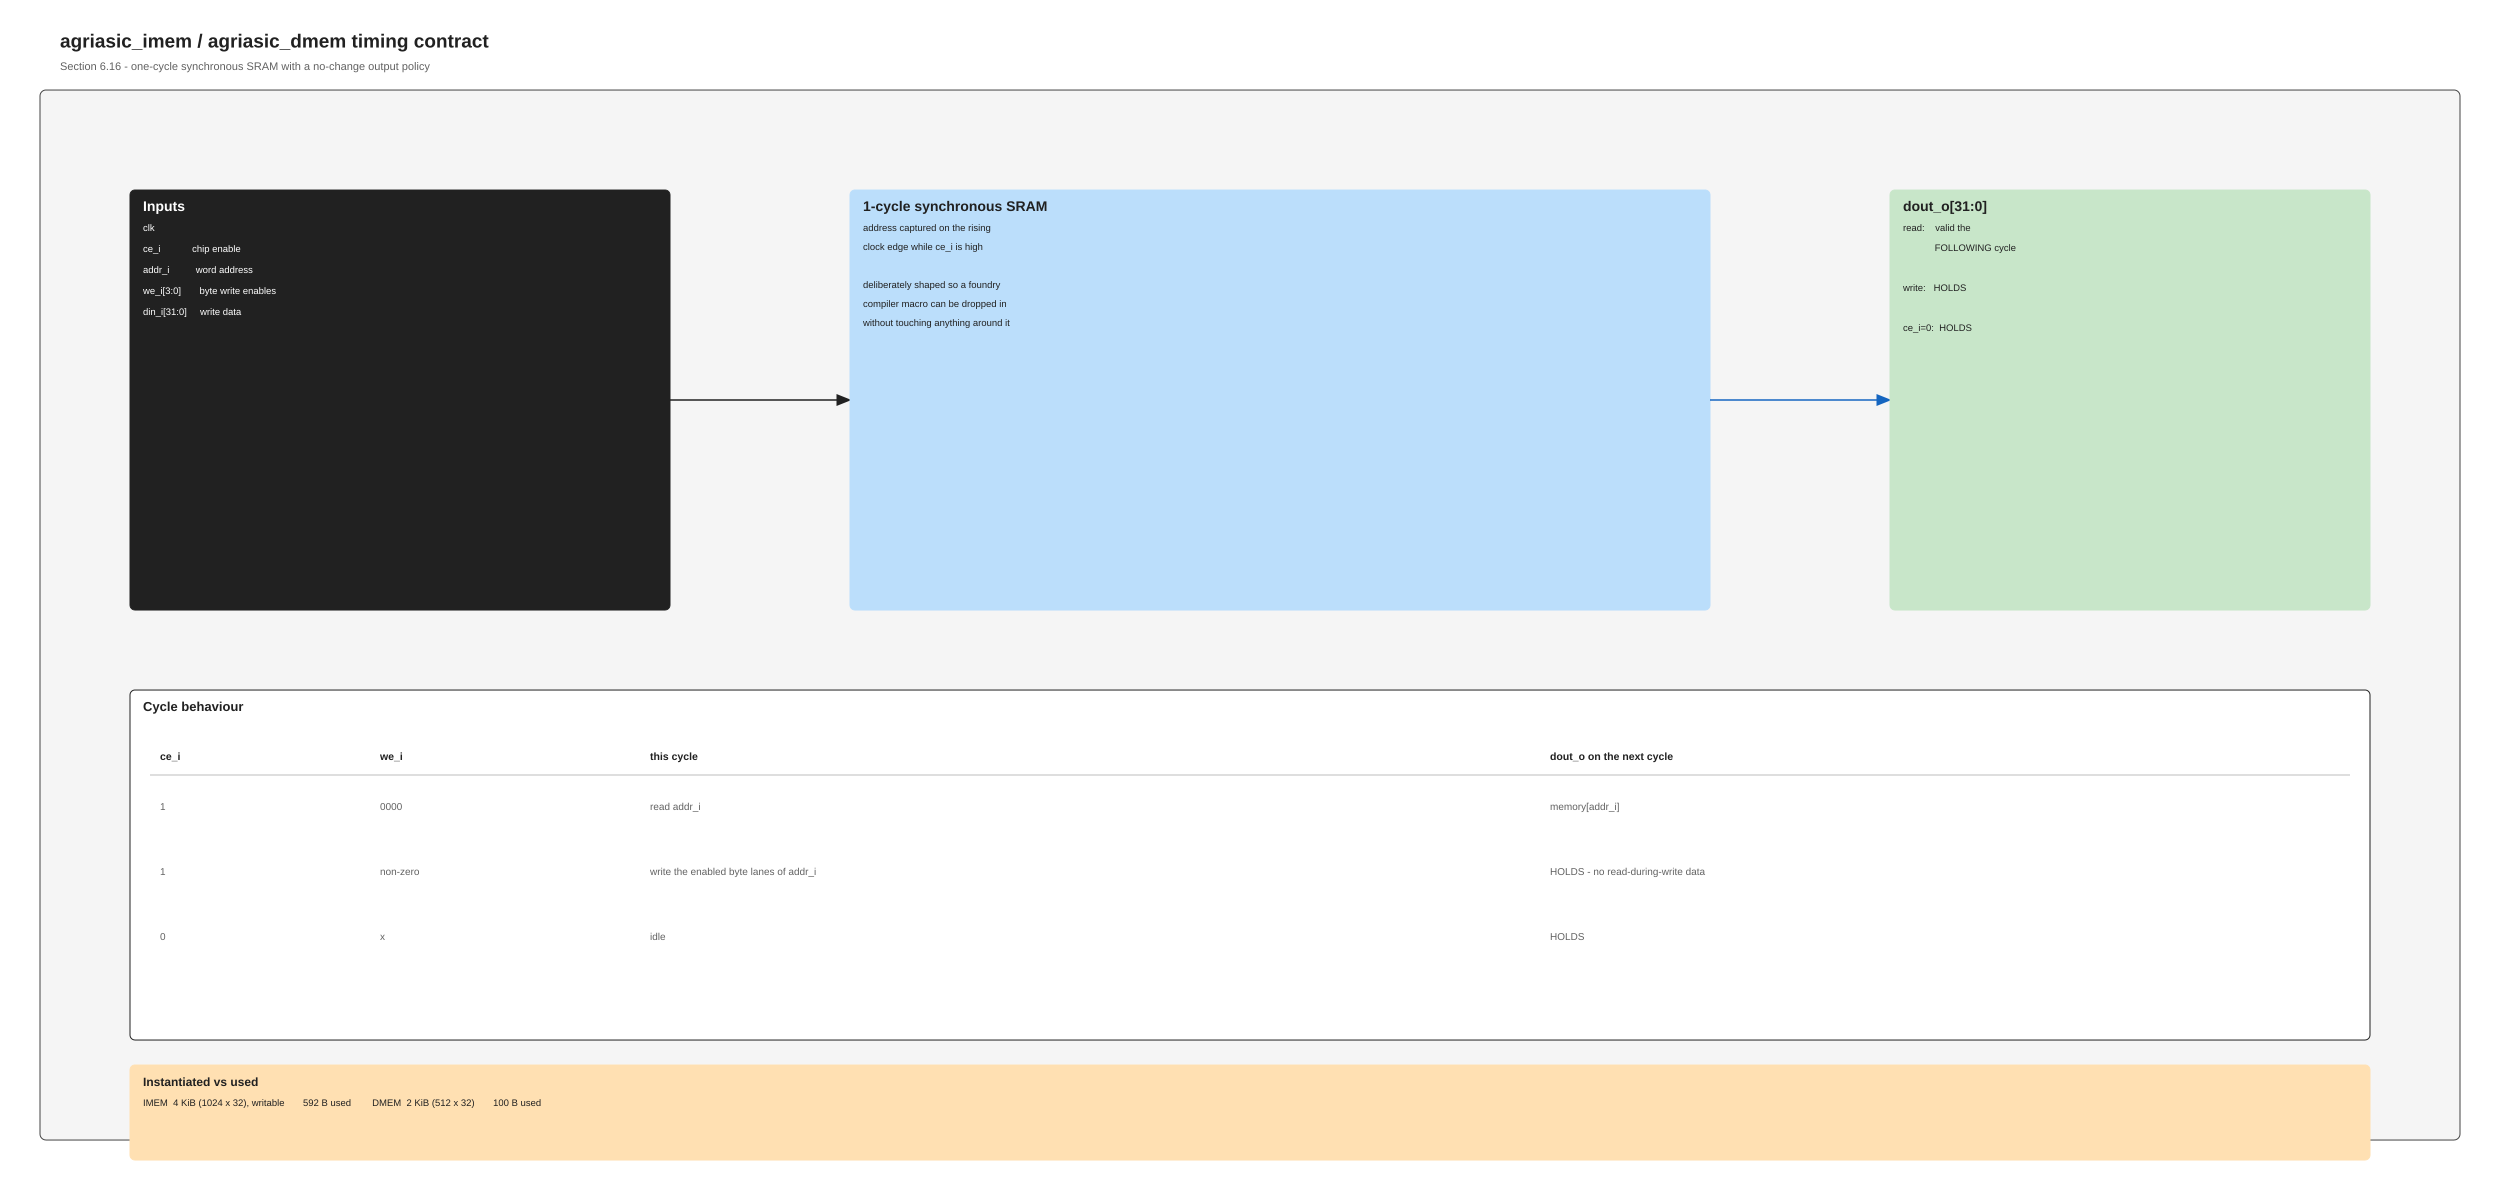
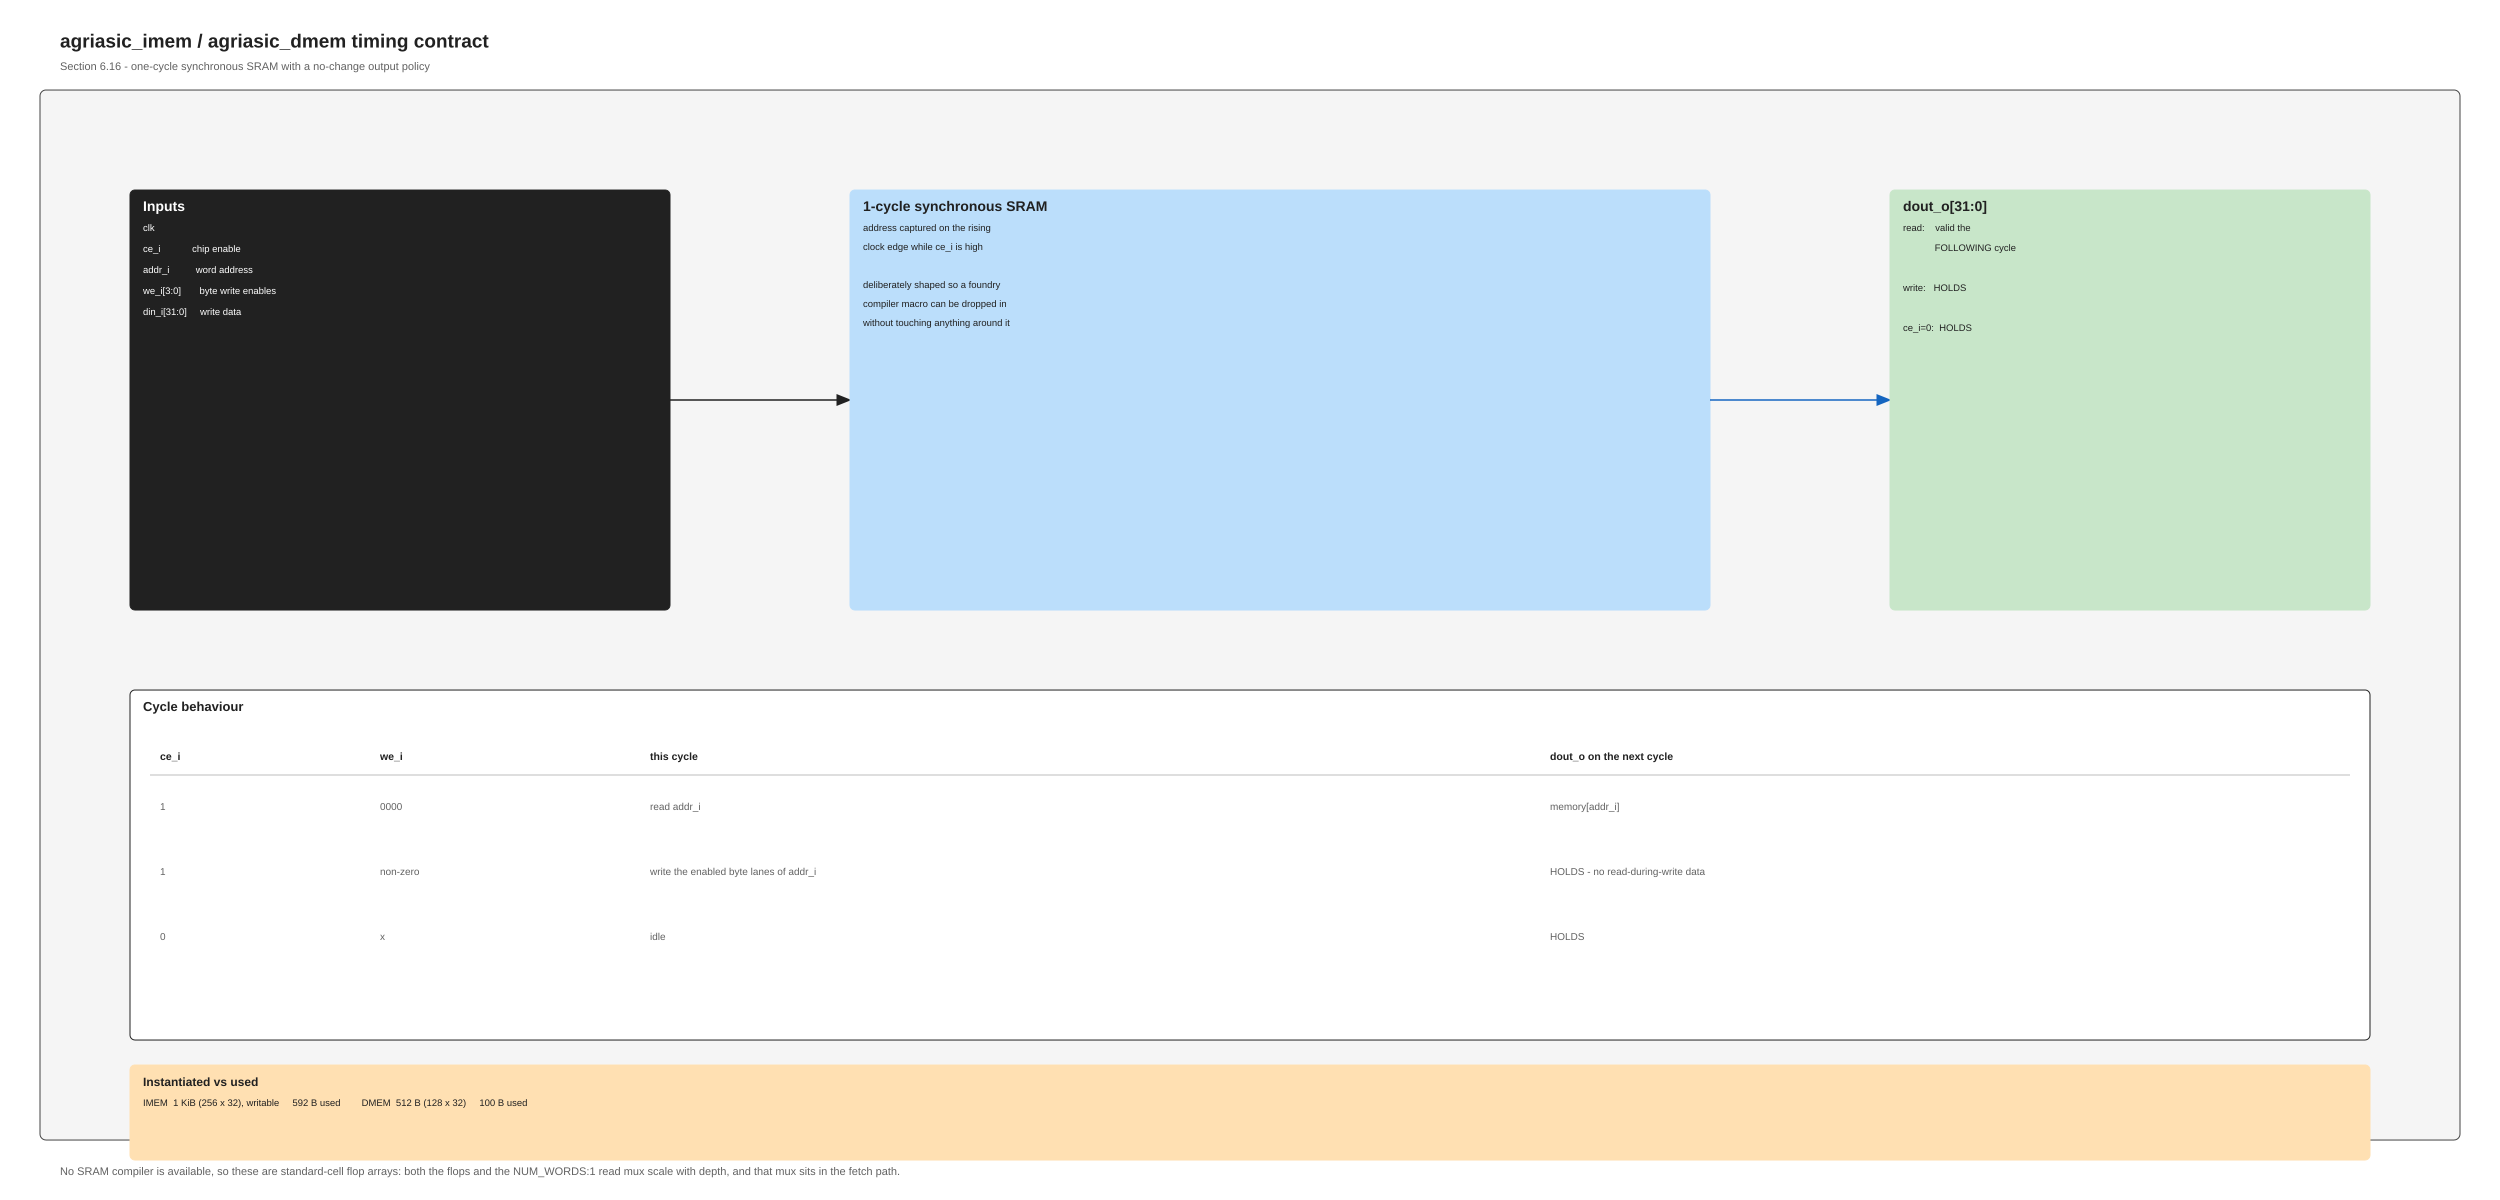
<svg xmlns="http://www.w3.org/2000/svg" width="5000" height="2400" viewBox="0 0 5000 2400" role="img" aria-labelledby="t d">
  <defs>
    <marker id="mb" markerWidth="10" markerHeight="8" refX="9" refY="4" orient="auto">
      <path d="M0,0 L10,4 L0,8 z" fill="#1565C0" />
    </marker>
    <marker id="mg" markerWidth="10" markerHeight="8" refX="9" refY="4" orient="auto">
      <path d="M0,0 L10,4 L0,8 z" fill="#1B5E20" />
    </marker>
    <marker id="mo" markerWidth="10" markerHeight="8" refX="9" refY="4" orient="auto">
      <path d="M0,0 L10,4 L0,8 z" fill="#E65100" />
    </marker>
    <marker id="mp" markerWidth="10" markerHeight="8" refX="9" refY="4" orient="auto">
      <path d="M0,0 L10,4 L0,8 z" fill="#7B1FA2" />
    </marker>
    <marker id="mr" markerWidth="10" markerHeight="8" refX="9" refY="4" orient="auto">
      <path d="M0,0 L10,4 L0,8 z" fill="#B71C1C" />
    </marker>
    <marker id="mk" markerWidth="10" markerHeight="8" refX="9" refY="4" orient="auto">
      <path d="M0,0 L10,4 L0,8 z" fill="#212121" />
    </marker>
    <marker id="my" markerWidth="10" markerHeight="8" refX="9" refY="4" orient="auto">
      <path d="M0,0 L10,4 L0,8 z" fill="#616161" />
    </marker>
  </defs>
  <rect width="5000" height="2400" fill="#fff" />
  <text x="120" y="95" font-family="Arial" font-size="38" font-weight="700" fill="#212121">agriasic_imem / agriasic_dmem timing contract</text>
  <text x="120" y="140" font-family="Arial" font-size="22" fill="#616161">Section 6.16 - one-cycle synchronous SRAM with a no-change output policy</text>
  <rect x="80" y="180" width="4840" height="2100" rx="12" fill="#F5F5F5" stroke="#444" stroke-width="2" />
  <rect x="260" y="380" width="1080" height="840" rx="10" fill="#212121" stroke="#212121" stroke-width="2" />
  <text x="286" y="422" font-family="Arial" font-size="28" font-weight="700" fill="#fff" xml:space="preserve">Inputs</text>
  <text x="286" y="462" font-family="Arial" font-size="19" fill="#fff" xml:space="preserve">clk</text>
  <text x="286" y="504" font-family="Arial" font-size="19" fill="#fff" xml:space="preserve">ce_i            chip enable</text>
  <text x="286" y="546" font-family="Arial" font-size="19" fill="#fff" xml:space="preserve">addr_i          word address</text>
  <text x="286" y="588" font-family="Arial" font-size="19" fill="#fff" xml:space="preserve">we_i[3:0]       byte write enables</text>
  <text x="286" y="630" font-family="Arial" font-size="19" fill="#fff" xml:space="preserve">din_i[31:0]     write data</text>
  <line x1="1340" y1="800" x2="1700" y2="800" stroke="#212121" stroke-width="3" marker-end="url(#mk)" />
  <rect x="1700" y="380" width="1720" height="840" rx="10" fill="#BBDEFB" stroke="#BBDEFB" stroke-width="2" />
  <text x="1726" y="422" font-family="Arial" font-size="28" font-weight="700" fill="#212121" xml:space="preserve">1-cycle synchronous SRAM</text>
  <text x="1726" y="462" font-family="Arial" font-size="19" fill="#212121" xml:space="preserve">address captured on the rising</text>
  <text x="1726" y="500" font-family="Arial" font-size="19" fill="#212121" xml:space="preserve">clock edge while ce_i is high</text>
  <text x="1726" y="538" font-family="Arial" font-size="19" fill="#212121" xml:space="preserve" />
  <text x="1726" y="576" font-family="Arial" font-size="19" fill="#212121" xml:space="preserve">deliberately shaped so a foundry</text>
  <text x="1726" y="614" font-family="Arial" font-size="19" fill="#212121" xml:space="preserve">compiler macro can be dropped in</text>
  <text x="1726" y="652" font-family="Arial" font-size="19" fill="#212121" xml:space="preserve">without touching anything around it</text>
  <line x1="3420" y1="800" x2="3780" y2="800" stroke="#1565C0" stroke-width="3" marker-end="url(#mb)" />
  <rect x="3780" y="380" width="960" height="840" rx="10" fill="#C8E6C9" stroke="#C8E6C9" stroke-width="2" />
  <text x="3806" y="422" font-family="Arial" font-size="28" font-weight="700" fill="#212121" xml:space="preserve">dout_o[31:0]</text>
  <text x="3806" y="462" font-family="Arial" font-size="19" fill="#212121" xml:space="preserve">read:    valid the</text>
  <text x="3806" y="502" font-family="Arial" font-size="19" fill="#212121" xml:space="preserve">            FOLLOWING cycle</text>
  <text x="3806" y="542" font-family="Arial" font-size="19" fill="#212121" xml:space="preserve" />
  <text x="3806" y="582" font-family="Arial" font-size="19" fill="#212121" xml:space="preserve">write:   HOLDS</text>
  <text x="3806" y="622" font-family="Arial" font-size="19" fill="#212121" xml:space="preserve" />
  <text x="3806" y="662" font-family="Arial" font-size="19" fill="#212121" xml:space="preserve">ce_i=0:  HOLDS</text>
  <rect x="260" y="1380" width="4480" height="700" rx="10" fill="#fff" stroke="#212121" stroke-width="2" />
  <text x="286" y="1422" font-family="Arial" font-size="26" font-weight="700" fill="#212121" xml:space="preserve">Cycle behaviour</text>
  <text x="320" y="1520" font-family="Arial" font-size="21" font-weight="700" fill="#212121" xml:space="preserve">ce_i</text>
  <text x="760" y="1520" font-family="Arial" font-size="21" font-weight="700" fill="#212121" xml:space="preserve">we_i</text>
  <text x="1300" y="1520" font-family="Arial" font-size="21" font-weight="700" fill="#212121" xml:space="preserve">this cycle</text>
  <text x="3100" y="1520" font-family="Arial" font-size="21" font-weight="700" fill="#212121" xml:space="preserve">dout_o on the next cycle</text>
  <line x1="300" y1="1550" x2="4700" y2="1550" stroke="#BDBDBD" stroke-width="2" />
  <text x="320" y="1620" font-family="Arial" font-size="20" fill="#616161" xml:space="preserve">1</text>
  <text x="760" y="1620" font-family="Arial" font-size="20" fill="#616161" xml:space="preserve">0000</text>
  <text x="1300" y="1620" font-family="Arial" font-size="20" fill="#616161" xml:space="preserve">read addr_i</text>
  <text x="3100" y="1620" font-family="Arial" font-size="20" fill="#616161" xml:space="preserve">memory[addr_i]</text>
  <text x="320" y="1750" font-family="Arial" font-size="20" fill="#616161" xml:space="preserve">1</text>
  <text x="760" y="1750" font-family="Arial" font-size="20" fill="#616161" xml:space="preserve">non-zero</text>
  <text x="1300" y="1750" font-family="Arial" font-size="20" fill="#616161" xml:space="preserve">write the enabled byte lanes of addr_i</text>
  <text x="3100" y="1750" font-family="Arial" font-size="20" fill="#616161" xml:space="preserve">HOLDS - no read-during-write data</text>
  <text x="320" y="1880" font-family="Arial" font-size="20" fill="#616161" xml:space="preserve">0</text>
  <text x="760" y="1880" font-family="Arial" font-size="20" fill="#616161" xml:space="preserve">x</text>
  <text x="1300" y="1880" font-family="Arial" font-size="20" fill="#616161" xml:space="preserve">idle</text>
  <text x="3100" y="1880" font-family="Arial" font-size="20" fill="#616161" xml:space="preserve">HOLDS</text>
  <rect x="260" y="2130" width="4480" height="190" rx="10" fill="#FFE0B2" stroke="#FFE0B2" stroke-width="2" />
  <text x="286" y="2172" font-family="Arial" font-size="24" font-weight="700" fill="#212121" xml:space="preserve">Instantiated vs used</text>
-   <text x="286" y="2212" font-family="Arial" font-size="19" fill="#212121" xml:space="preserve">IMEM  4 KiB (1024 x 32), writable       592 B used        DMEM  2 KiB (512 x 32)       100 B used</text>
+   <text x="286" y="2212" font-family="Arial" font-size="19" fill="#212121" xml:space="preserve">IMEM  1 KiB (256 x 32), writable     592 B used        DMEM  512 B (128 x 32)     100 B used</text>
+   <text x="120" y="2350" font-family="Arial" font-size="22" fill="#616161" xml:space="preserve">No SRAM compiler is available, so these are standard-cell flop arrays: both the flops and the NUM_WORDS:1 read mux scale with depth, and that mux sits in the fetch path.</text>
</svg>
